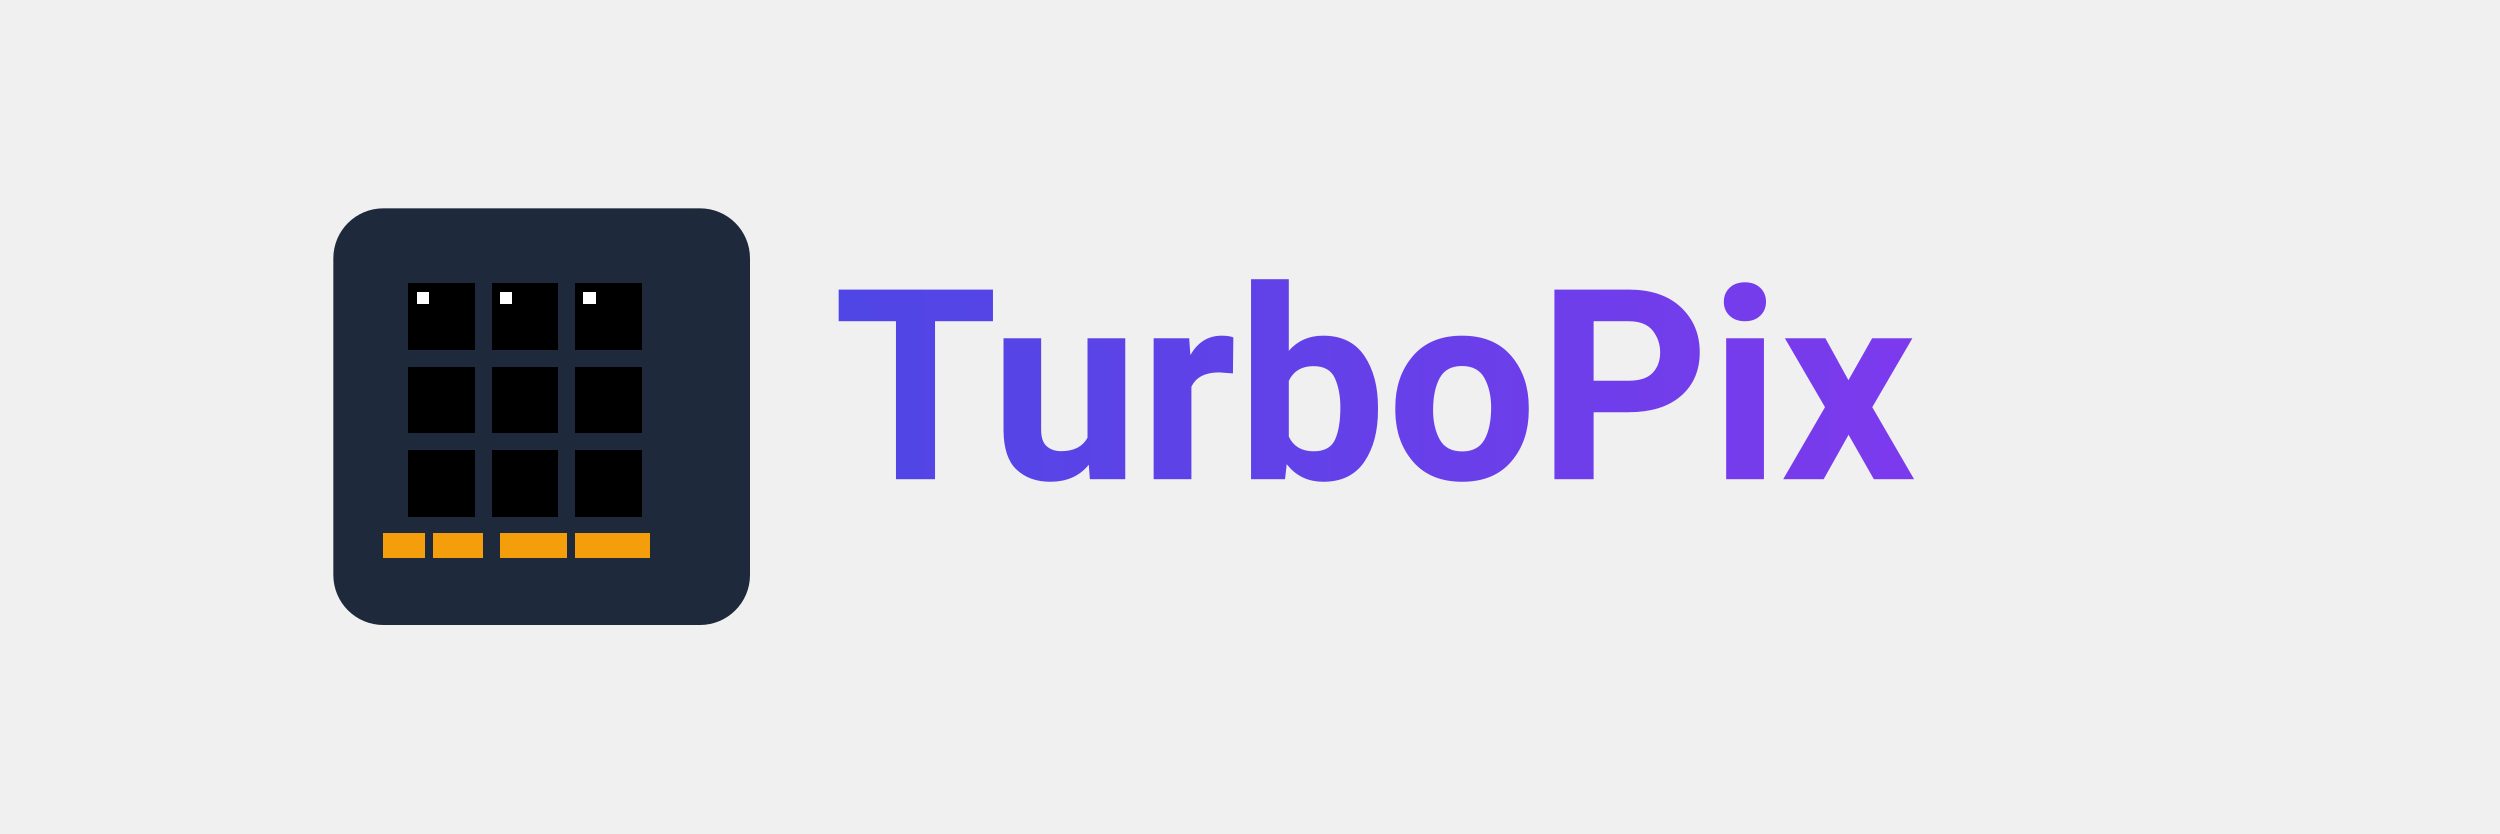
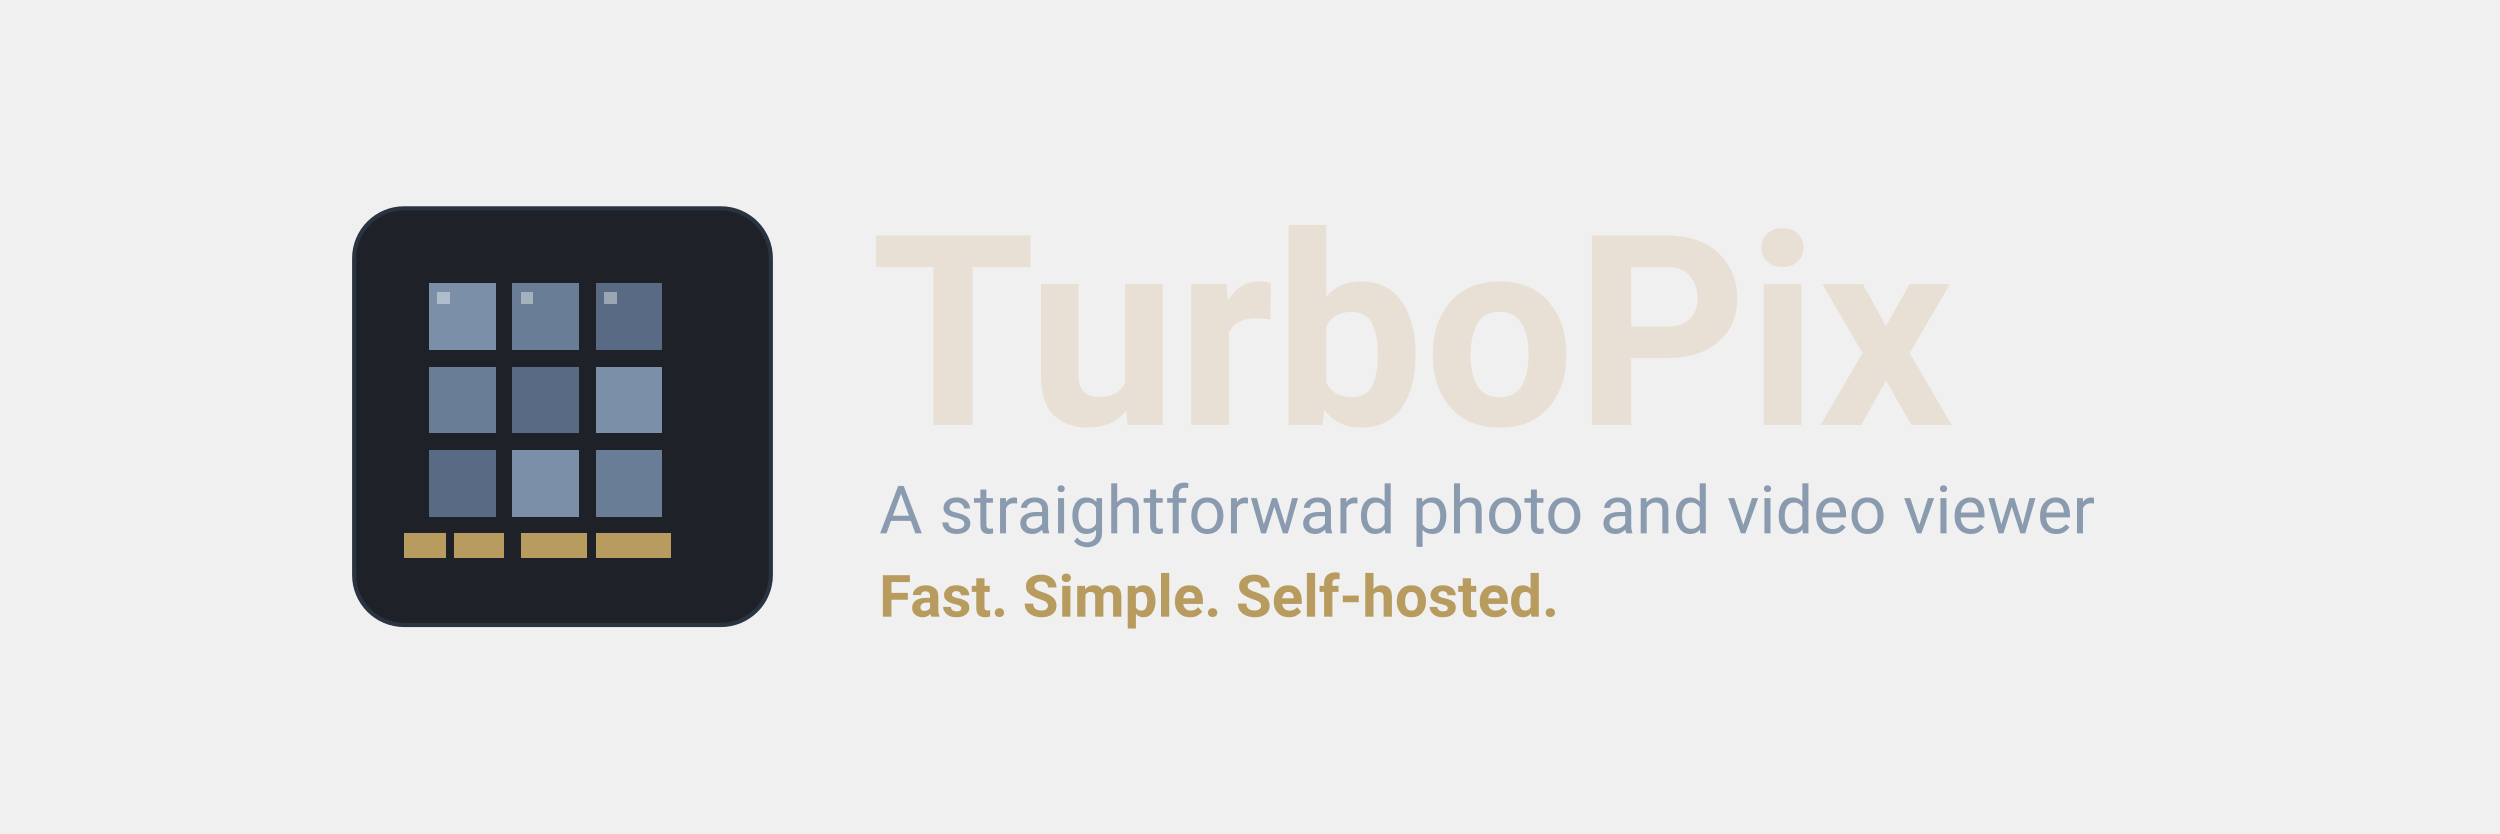
<svg xmlns="http://www.w3.org/2000/svg" viewBox="0 0 600 200">
  <defs>
    <style>
      .pixel { shape-rendering: crispEdges; }
      .title {
        font-family: -apple-system, BlinkMacSystemFont, 'Segoe UI', Roboto, Oxygen, Ubuntu, Cantarell, sans-serif;
        font-size: 64px;
        font-weight: 700;
-         fill: url(#text-gradient);
+         fill: #e8e0d4;
      }
- 
-       /* Gradient animation for text */
-       @keyframes gradient-shift {
-         0%, 100% { stop-color: #4f46e5; }
-         50% { stop-color: #7c3aed; }
+       .subtitle {
+         font-family: -apple-system, BlinkMacSystemFont, 'Segoe UI', Roboto, Oxygen, Ubuntu, Cantarell, sans-serif;
+         font-size: 16px;
+         font-weight: 400;
+         fill: #8a9baf;
      }
- 
-       /* Photo grid pulse animation */
-       @keyframes photo-pulse-1 {
-         0%, 100% { fill: #4f46e5; }
-         33% { fill: #6366f1; }
-         66% { fill: #7c3aed; }
+       .tagline {
+         font-family: -apple-system, BlinkMacSystemFont, 'Segoe UI', Roboto, Oxygen, Ubuntu, Cantarell, sans-serif;
+         font-size: 14px;
+         font-weight: 600;
+         fill: #b89b5e;
      }
-       @keyframes photo-pulse-2 {
-         0%, 100% { fill: #6366f1; }
-         33% { fill: #7c3aed; }
-         66% { fill: #4f46e5; }
-       }
-       @keyframes photo-pulse-3 {
-         0%, 100% { fill: #7c3aed; }
-         33% { fill: #4f46e5; }
-         66% { fill: #6366f1; }
-       }
- 
-       /* Turbo lines movement */
-       @keyframes turbo-slide-1 {
-         0% { opacity: 0; transform: translateX(-20px); }
-         50% { opacity: 0.6; }
-         100% { opacity: 0; transform: translateX(20px); }
-       }
-       @keyframes turbo-slide-2 {
-         0% { opacity: 0; transform: translateX(-20px); }
-         50% { opacity: 0.8; }
-         100% { opacity: 0; transform: translateX(20px); }
-       }
-       @keyframes turbo-slide-3 {
-         0% { opacity: 0; transform: translateX(-20px); }
-         50% { opacity: 1; }
-         100% { opacity: 0; transform: translateX(20px); }
-       }
- 
-       /* Sparkle animation */
-       @keyframes sparkle {
-         0%, 100% { opacity: 0.3; }
-         50% { opacity: 1; }
-       }
- 
-       /* Apply animations */
-       .photo-1 { animation: photo-pulse-1 4s ease-in-out infinite; }
-       .photo-2 { animation: photo-pulse-2 4s ease-in-out infinite; }
-       .photo-3 { animation: photo-pulse-3 4s ease-in-out infinite; }
- 
-       .turbo-line-1 { animation: turbo-slide-1 2s ease-in-out infinite; }
-       .turbo-line-2 { animation: turbo-slide-2 2s ease-in-out infinite 0.2s; }
-       .turbo-line-3 { animation: turbo-slide-3 2s ease-in-out infinite 0.4s; }
-       .turbo-line-4 { animation: turbo-slide-3 2s ease-in-out infinite 0.6s; }
- 
-       .highlight { animation: sparkle 2s ease-in-out infinite; }
-       .highlight-2 { animation: sparkle 2s ease-in-out infinite 0.7s; }
-       .highlight-3 { animation: sparkle 2s ease-in-out infinite 1.4s; }
- 
-       #gradient-stop-1 { animation: gradient-shift 3s ease-in-out infinite; }
-       #gradient-stop-2 { animation: gradient-shift 3s ease-in-out infinite reverse; }
    </style>
-     <linearGradient id="text-gradient" x1="0%" y1="0%" x2="100%" y2="0%">
-       <stop id="gradient-stop-1" offset="0%" stop-color="#4f46e5" />
-       <stop id="gradient-stop-2" offset="100%" stop-color="#7c3aed" />
-     </linearGradient>
  </defs>
  <rect width="600" height="200" fill="transparent" />
-   <g transform="translate(80, 50)">
-     <rect width="100" height="100" fill="#1e293b" rx="12" />
+   <g transform="translate(85, 50)">
+     <rect width="100" height="100" fill="#1e2228" rx="12" stroke="#2a3340" stroke-width="1" />
    <g class="pixel">
-       <rect class="photo-1" x="18" y="18" width="16" height="16" />
-       <rect class="photo-2" x="38" y="18" width="16" height="16" />
-       <rect class="photo-3" x="58" y="18" width="16" height="16" />
-       <rect class="photo-2" x="18" y="38" width="16" height="16" />
-       <rect class="photo-3" x="38" y="38" width="16" height="16" />
-       <rect class="photo-1" x="58" y="38" width="16" height="16" />
-       <rect class="photo-3" x="18" y="58" width="16" height="16" />
-       <rect class="photo-1" x="38" y="58" width="16" height="16" />
-       <rect class="photo-2" x="58" y="58" width="16" height="16" />
-       <rect class="turbo-line-1" x="12" y="78" width="10" height="6" fill="#f59e0b" />
-       <rect class="turbo-line-2" x="24" y="78" width="12" height="6" fill="#f59e0b" />
-       <rect class="turbo-line-3" x="40" y="78" width="16" height="6" fill="#f59e0b" />
-       <rect class="turbo-line-4" x="58" y="78" width="18" height="6" fill="#f59e0b" />
-       <rect class="highlight" x="20" y="20" width="3" height="3" fill="#ffffff" />
-       <rect class="highlight-2" x="40" y="20" width="3" height="3" fill="#ffffff" />
-       <rect class="highlight-3" x="60" y="20" width="3" height="3" fill="#ffffff" />
+       <rect x="18" y="18" width="16" height="16" fill="#7b8fa8" />
+       <rect x="38" y="18" width="16" height="16" fill="#6a7d96" />
+       <rect x="58" y="18" width="16" height="16" fill="#596b84" />
+       <rect x="18" y="38" width="16" height="16" fill="#6a7d96" />
+       <rect x="38" y="38" width="16" height="16" fill="#596b84" />
+       <rect x="58" y="38" width="16" height="16" fill="#7b8fa8" />
+       <rect x="18" y="58" width="16" height="16" fill="#596b84" />
+       <rect x="38" y="58" width="16" height="16" fill="#7b8fa8" />
+       <rect x="58" y="58" width="16" height="16" fill="#6a7d96" />
+       <rect x="12" y="78" width="10" height="6" fill="#b89b5e" />
+       <rect x="24" y="78" width="12" height="6" fill="#b89b5e" />
+       <rect x="40" y="78" width="16" height="6" fill="#b89b5e" />
+       <rect x="58" y="78" width="18" height="6" fill="#b89b5e" />
+       <rect x="20" y="20" width="3" height="3" fill="#ffffff" opacity="0.4" />
+       <rect x="40" y="20" width="3" height="3" fill="#ffffff" opacity="0.4" />
+       <rect x="60" y="20" width="3" height="3" fill="#ffffff" opacity="0.4" />
    </g>
-     <text x="120" y="65" class="title">TurboPix</text>
+     <text x="124" y="52" class="title">TurboPix</text>
+     <text x="126" y="78" class="subtitle">A straightforward photo and video viewer</text>
+     <text x="126" y="98" class="tagline">Fast. Simple. Self-hosted.</text>
  </g>
</svg>
